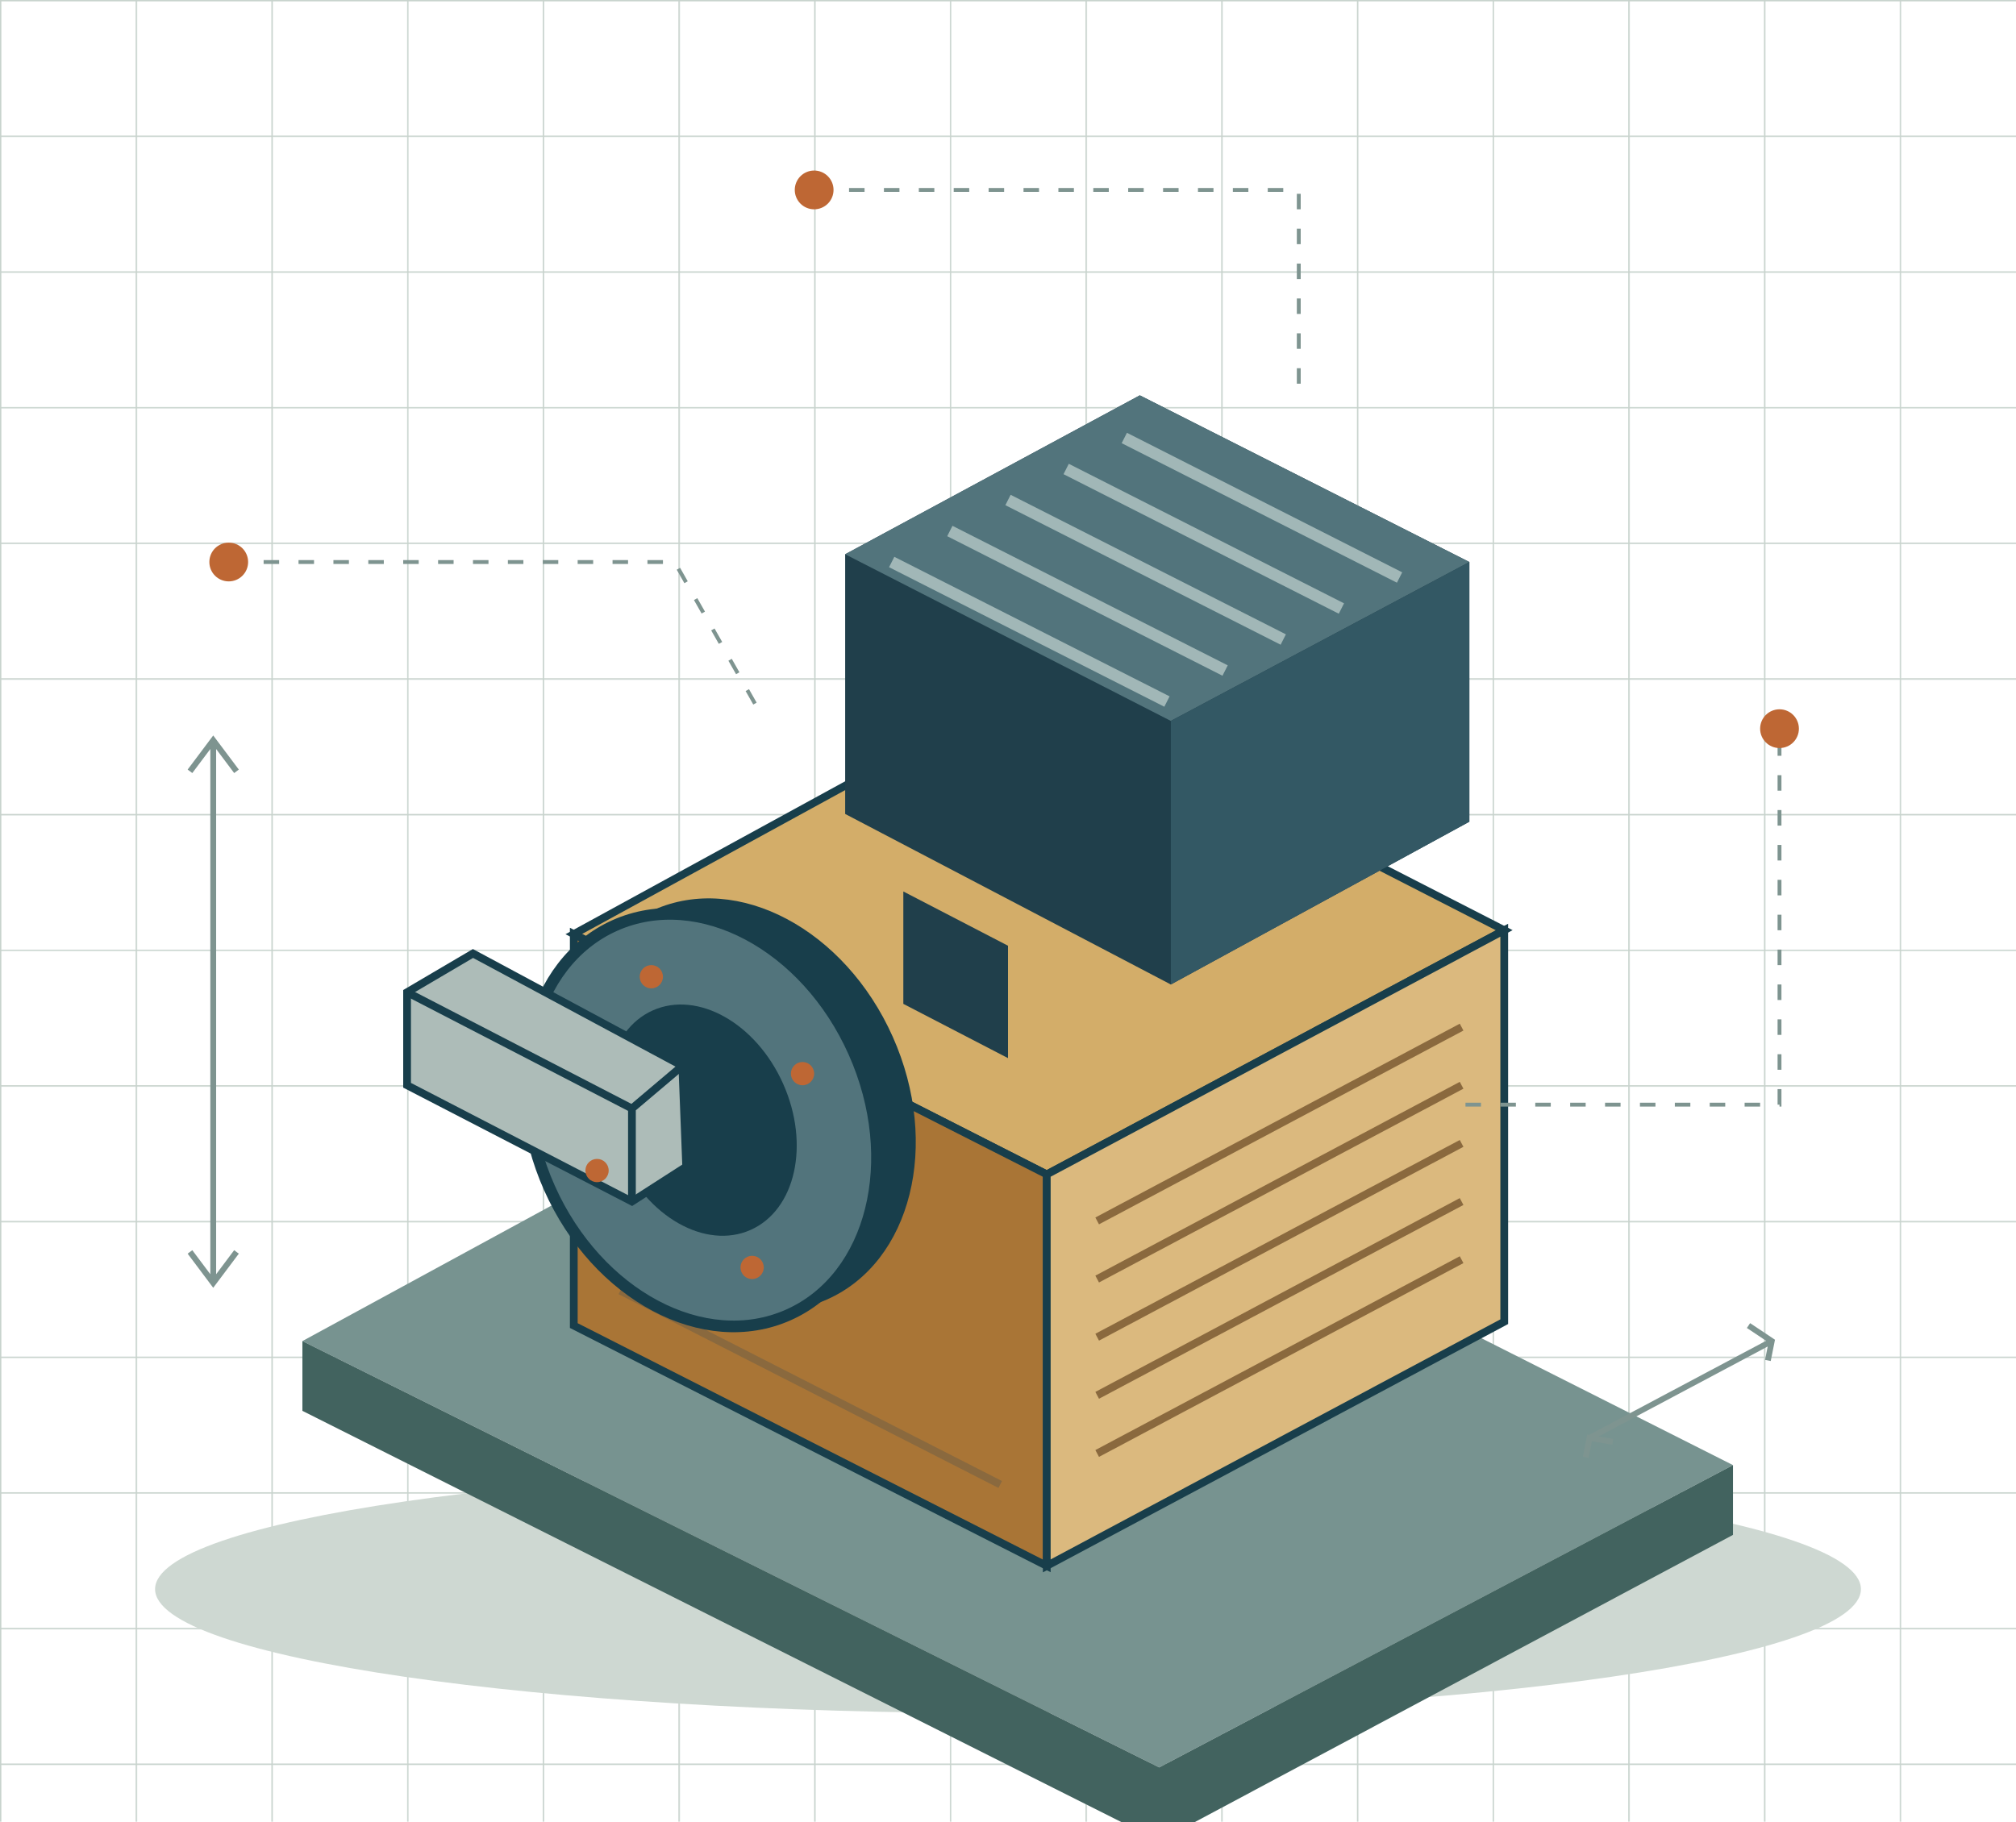
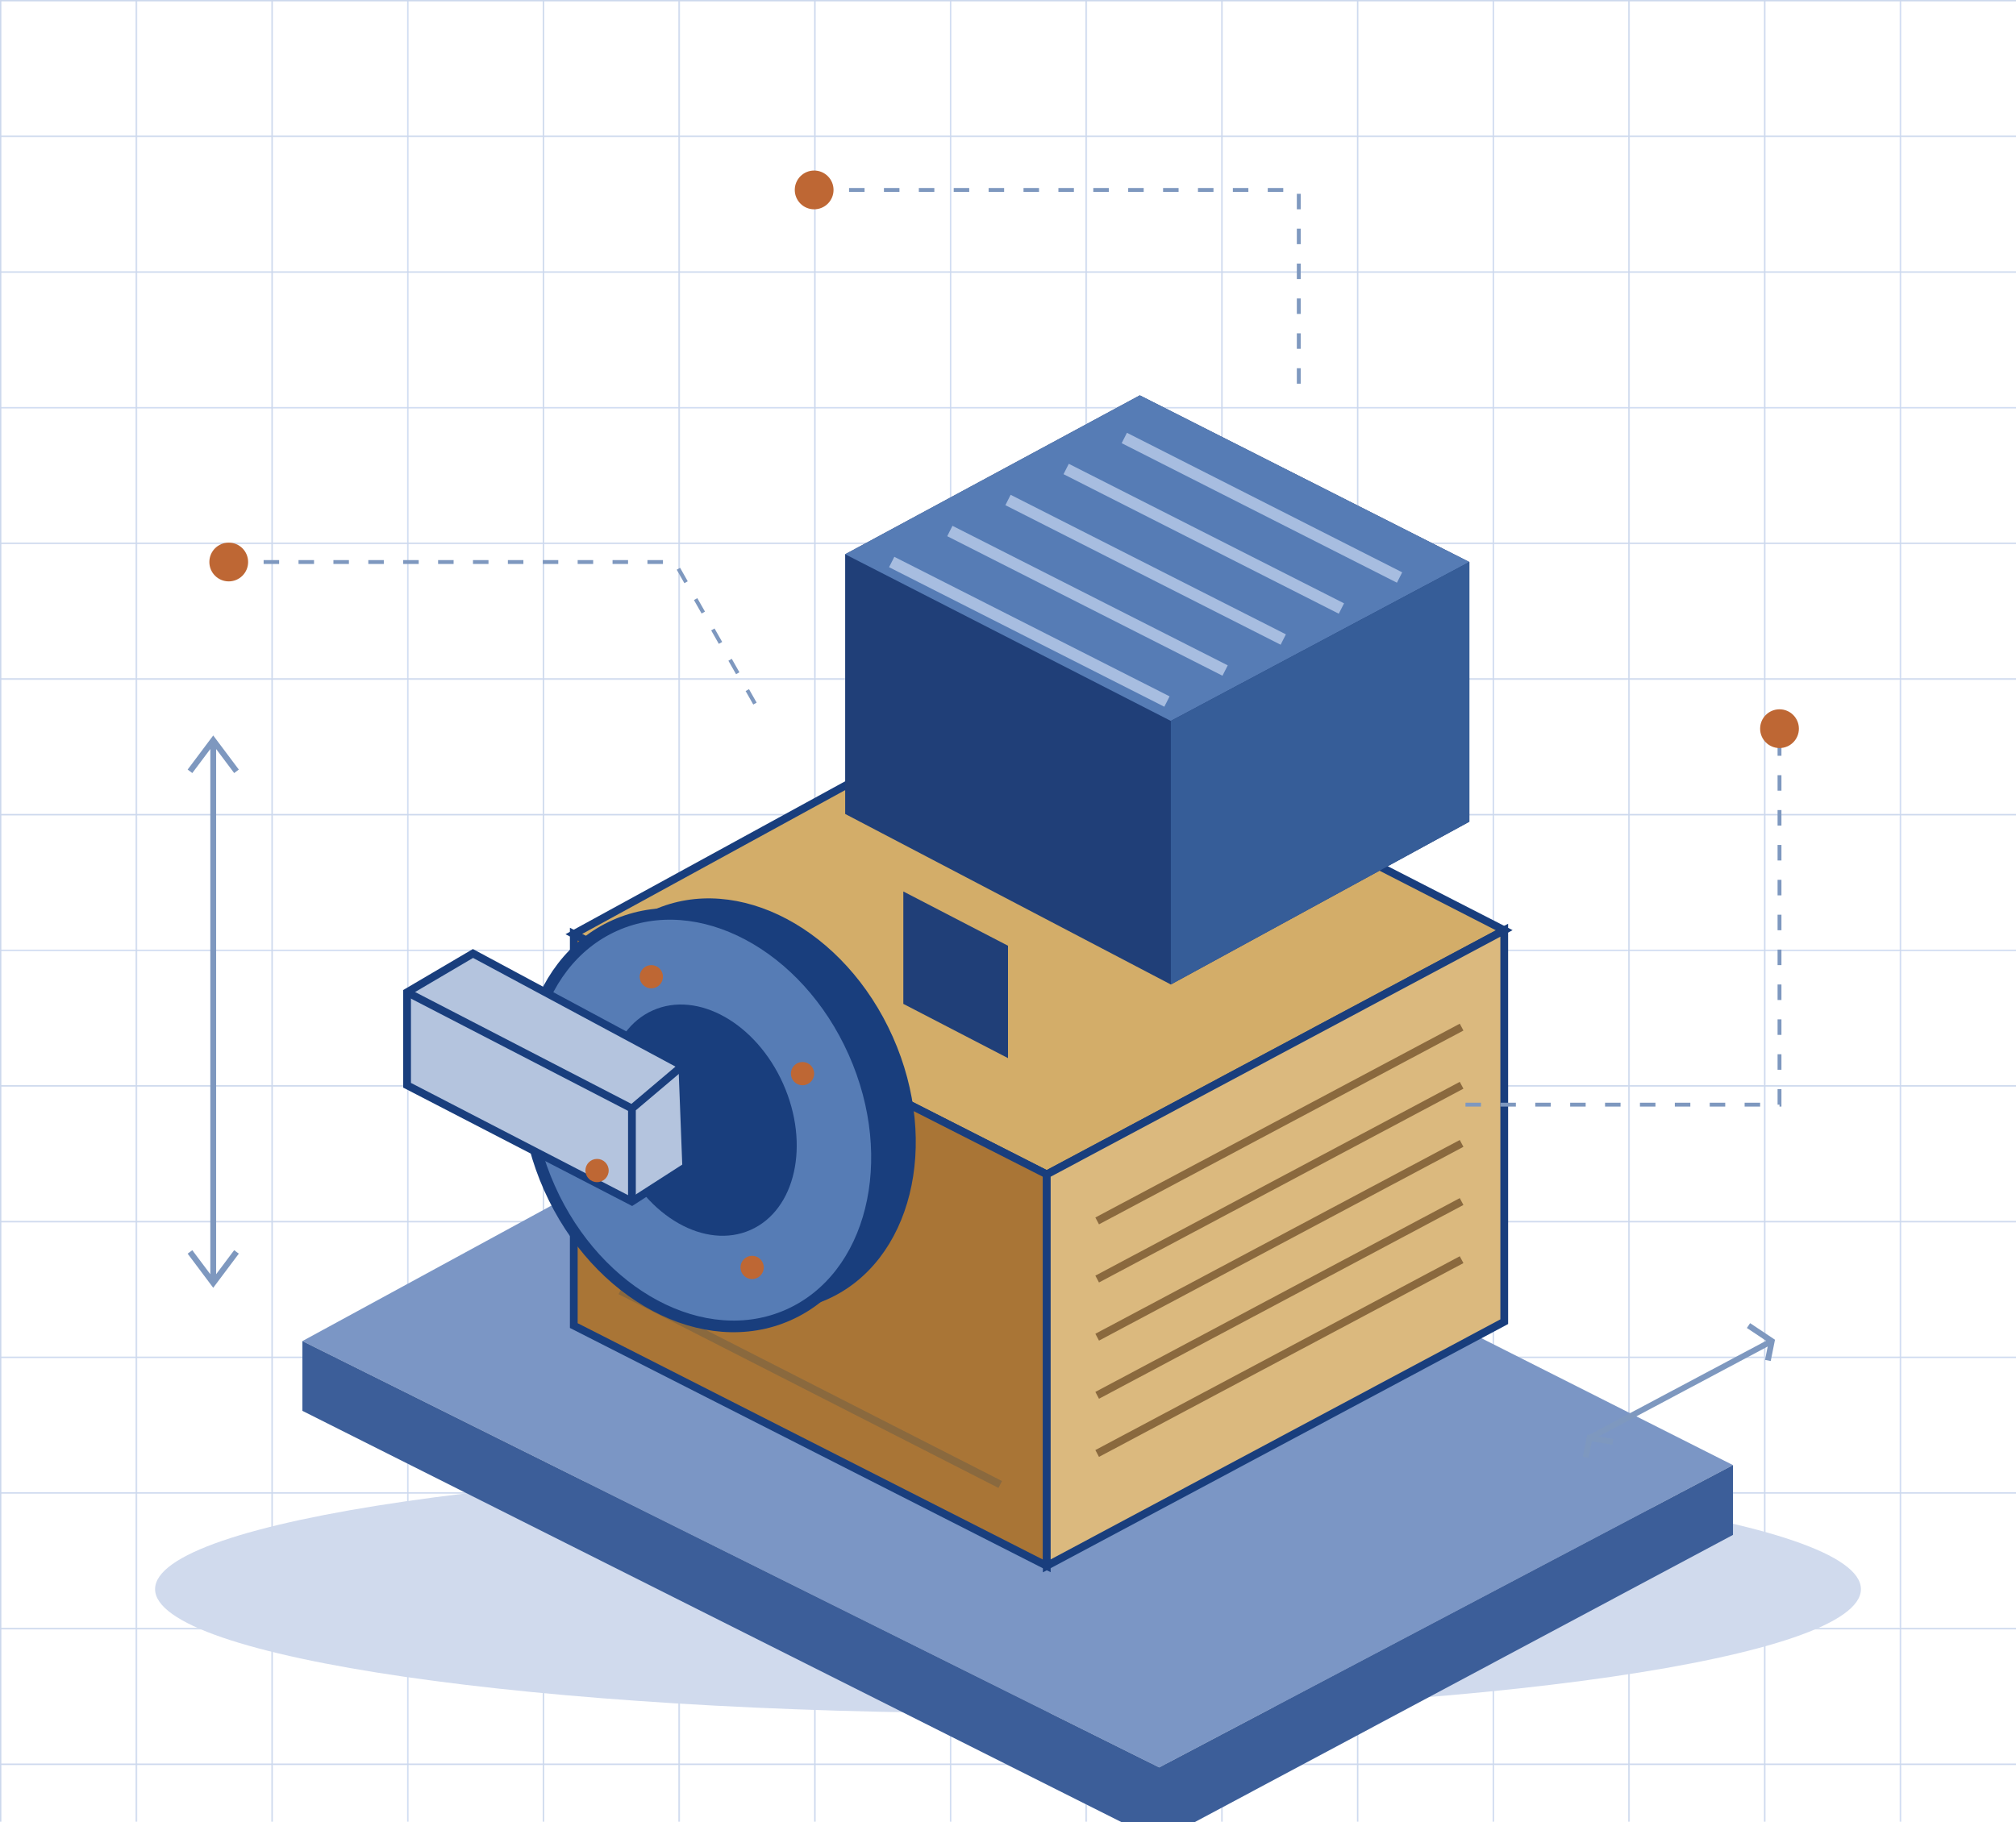
<svg xmlns="http://www.w3.org/2000/svg" viewBox="0 0 520 470" fill="none">
  <defs>
    <pattern id="grid" width="35" height="35" patternUnits="userSpaceOnUse">
-       <path d="M35 0H0V35" stroke="#c8d3cd" stroke-width=".7" />
+       <path d="M35 0H0V35" stroke="#ccd8ed" stroke-width=".7" />
    </pattern>
  </defs>
  <path fill="url(#grid)" d="M0 0h520v470H0z" />
-   <ellipse cx="260" cy="410" rx="220" ry="32" fill="#ced8d2" />
-   <path d="m78 346 147-80 222 112-148 78z" fill="#779390" />
-   <path d="M78 346v18l221 111v-19zm221 110 148-78v18l-148 79z" fill="#42635f" />
-   <path d="m148 241 117-64 123 63-118 63z" fill="#d3ad69" stroke="#183e4b" stroke-width="2" />
-   <path d="M148 241v101l122 62V303z" fill="#a97536" stroke="#183e4b" stroke-width="2" />
-   <path d="m270 303 118-63v101l-118 63z" fill="#dbb97e" stroke="#183e4b" stroke-width="2" />
+   <ellipse cx="260" cy="410" rx="220" ry="32" fill="#d0daed" />
+   <path d="m78 346 147-80 222 112-148 78z" fill="#7b96c5" />
+   <path d="M78 346v18l221 111v-19zm221 110 148-78v18l-148 79z" fill="#3c5e99" />
+   <path d="m148 241 117-64 123 63-118 63z" fill="#d3ad69" stroke="#193e7d" stroke-width="2" />
+   <path d="M148 241v101l122 62V303z" fill="#a97536" stroke="#193e7d" stroke-width="2" />
+   <path d="m270 303 118-63v101l-118 63z" fill="#dbb97e" stroke="#193e7d" stroke-width="2" />
  <path d="m160 333 98 50m25-68 94-50m-94 65 94-50m-94 65 94-50m-94 65 94-50m-94 65 94-50" stroke="#8a693e" stroke-width="2" />
-   <path d="m218 143 76-41 85 43v67l-77 42-84-44z" fill="#203f4b" />
-   <path d="m218 143 84 43 77-41-85-43z" fill="#52747c" />
-   <path d="M302 186v68l77-42v-67z" fill="#335864" />
-   <path d="m230 145 71 36m-56-44 71 36m-56-44 71 36m-56-44 71 36m-56-44 71 36" stroke="#a1b7b7" stroke-width="3" />
-   <path d="m233 230 27 14v29l-27-14z" fill="#203f4b" />
-   <ellipse cx="191" cy="285" rx="43" ry="55" transform="rotate(-24 191 285)" fill="#183e4b" />
-   <ellipse cx="181" cy="289" rx="43" ry="55" transform="rotate(-24 181 289)" fill="#52747c" stroke="#183e4b" stroke-width="3" />
-   <ellipse cx="181" cy="289" rx="23" ry="31" transform="rotate(-24 181 289)" fill="#183e4b" />
-   <path d="m176 275-54-29-17 10v24l58 30 14-9z" fill="#adbcb8" stroke="#183e4b" stroke-width="2" />
-   <path d="m105 256 58 30v24m0-24 13-11" stroke="#183e4b" stroke-width="2" />
-   <path d="M59 145h115l21 37m183 103h81v-97M335 99V49H210" stroke="#7e9490" stroke-dasharray="4 5" />
+   <path d="m218 143 76-41 85 43v67l-77 42-84-44z" fill="#203f78" />
+   <path d="m218 143 84 43 77-41-85-43z" fill="#567cb5" />
+   <path d="M302 186v68l77-42v-67z" fill="#365d98" />
+   <path d="m230 145 71 36m-56-44 71 36m-56-44 71 36m-56-44 71 36m-56-44 71 36" stroke="#a7bde0" stroke-width="3" />
+   <path d="m233 230 27 14v29l-27-14z" fill="#203f78" />
+   <ellipse cx="191" cy="285" rx="43" ry="55" transform="rotate(-24 191 285)" fill="#193e7d" />
+   <ellipse cx="181" cy="289" rx="43" ry="55" transform="rotate(-24 181 289)" fill="#567cb5" stroke="#193e7d" stroke-width="3" />
+   <ellipse cx="181" cy="289" rx="23" ry="31" transform="rotate(-24 181 289)" fill="#193e7d" />
+   <path d="m176 275-54-29-17 10v24l58 30 14-9z" fill="#b4c4de" stroke="#193e7d" stroke-width="2" />
+   <path d="m105 256 58 30v24m0-24 13-11" stroke="#193e7d" stroke-width="2" />
+   <path d="M59 145h115l21 37m183 103h81v-97M335 99V49H210" stroke="#7e98bf" stroke-dasharray="4 5" />
  <circle cx="59" cy="145" r="5" fill="#be6734" />
  <circle cx="459" cy="188" r="5" fill="#be6734" />
  <circle cx="210" cy="49" r="5" fill="#be6734" />
-   <path d="M55 191v140m-6-132 6-8 6 8m-12 124 6 8 6-8m349 48 47-25m-48 30 1-5 6 1m35-30 6 4-1 5" stroke="#7e9490" stroke-width="1.5" />
+   <path d="M55 191v140m-6-132 6-8 6 8m-12 124 6 8 6-8m349 48 47-25m-48 30 1-5 6 1m35-30 6 4-1 5" stroke="#7e98bf" stroke-width="1.5" />
  <g fill="#be6734">
    <circle cx="168" cy="252" r="3" />
    <circle cx="207" cy="277" r="3" />
    <circle cx="194" cy="327" r="3" />
    <circle cx="154" cy="302" r="3" />
  </g>
</svg>
